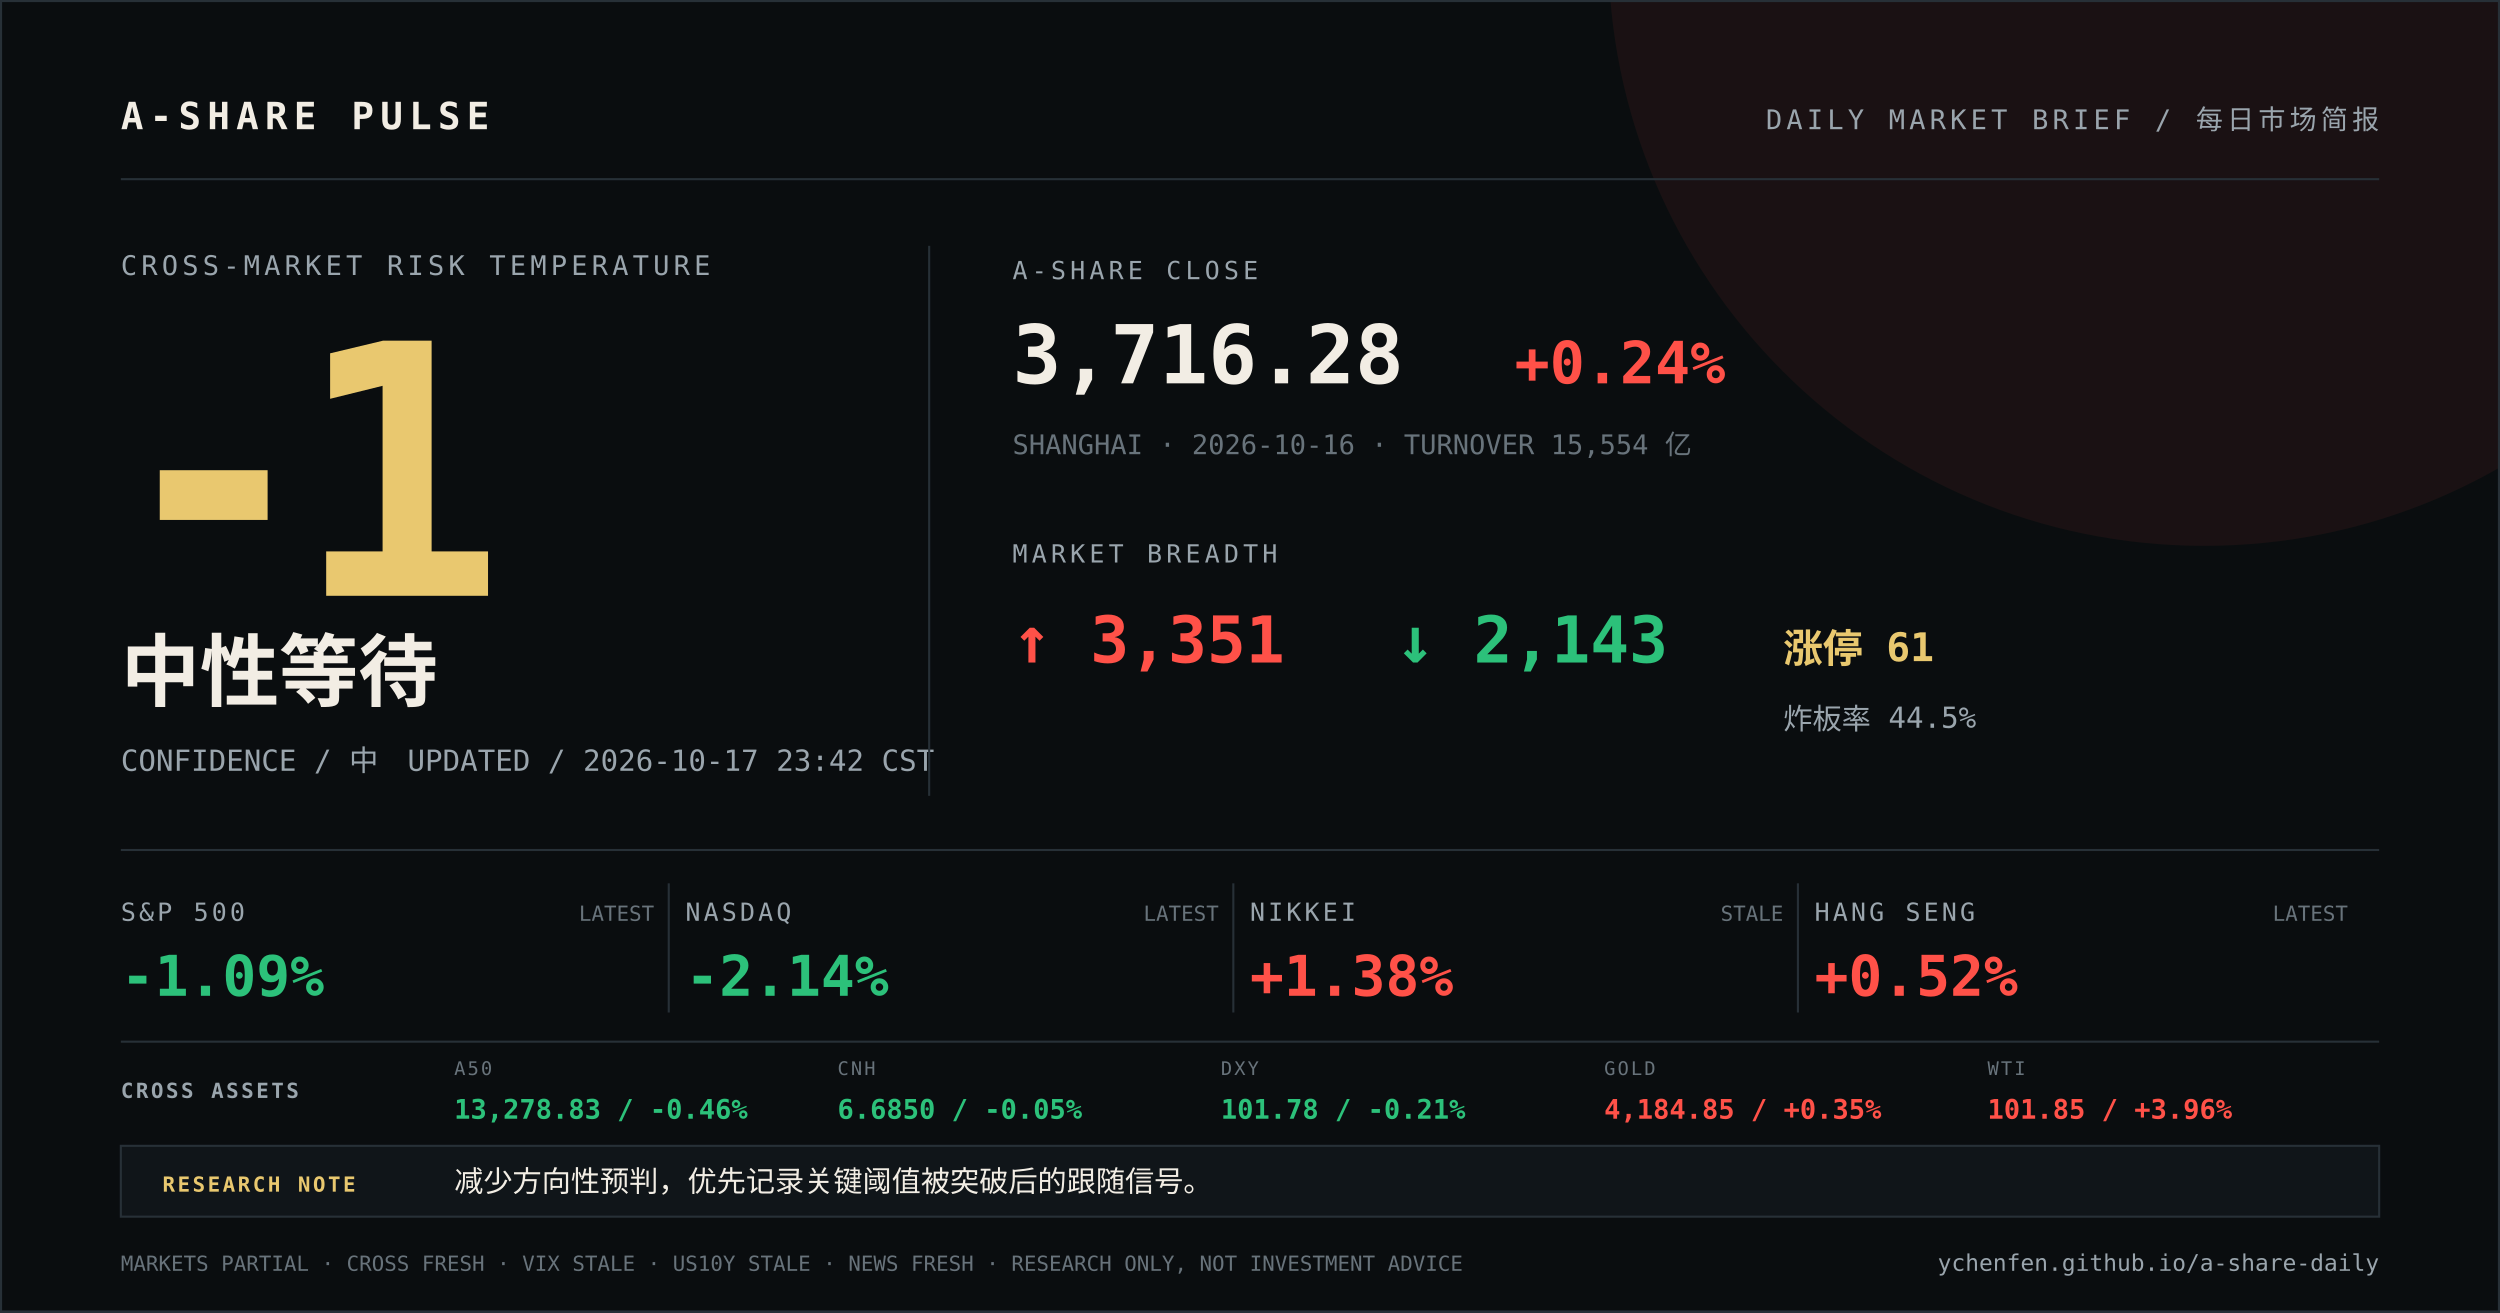
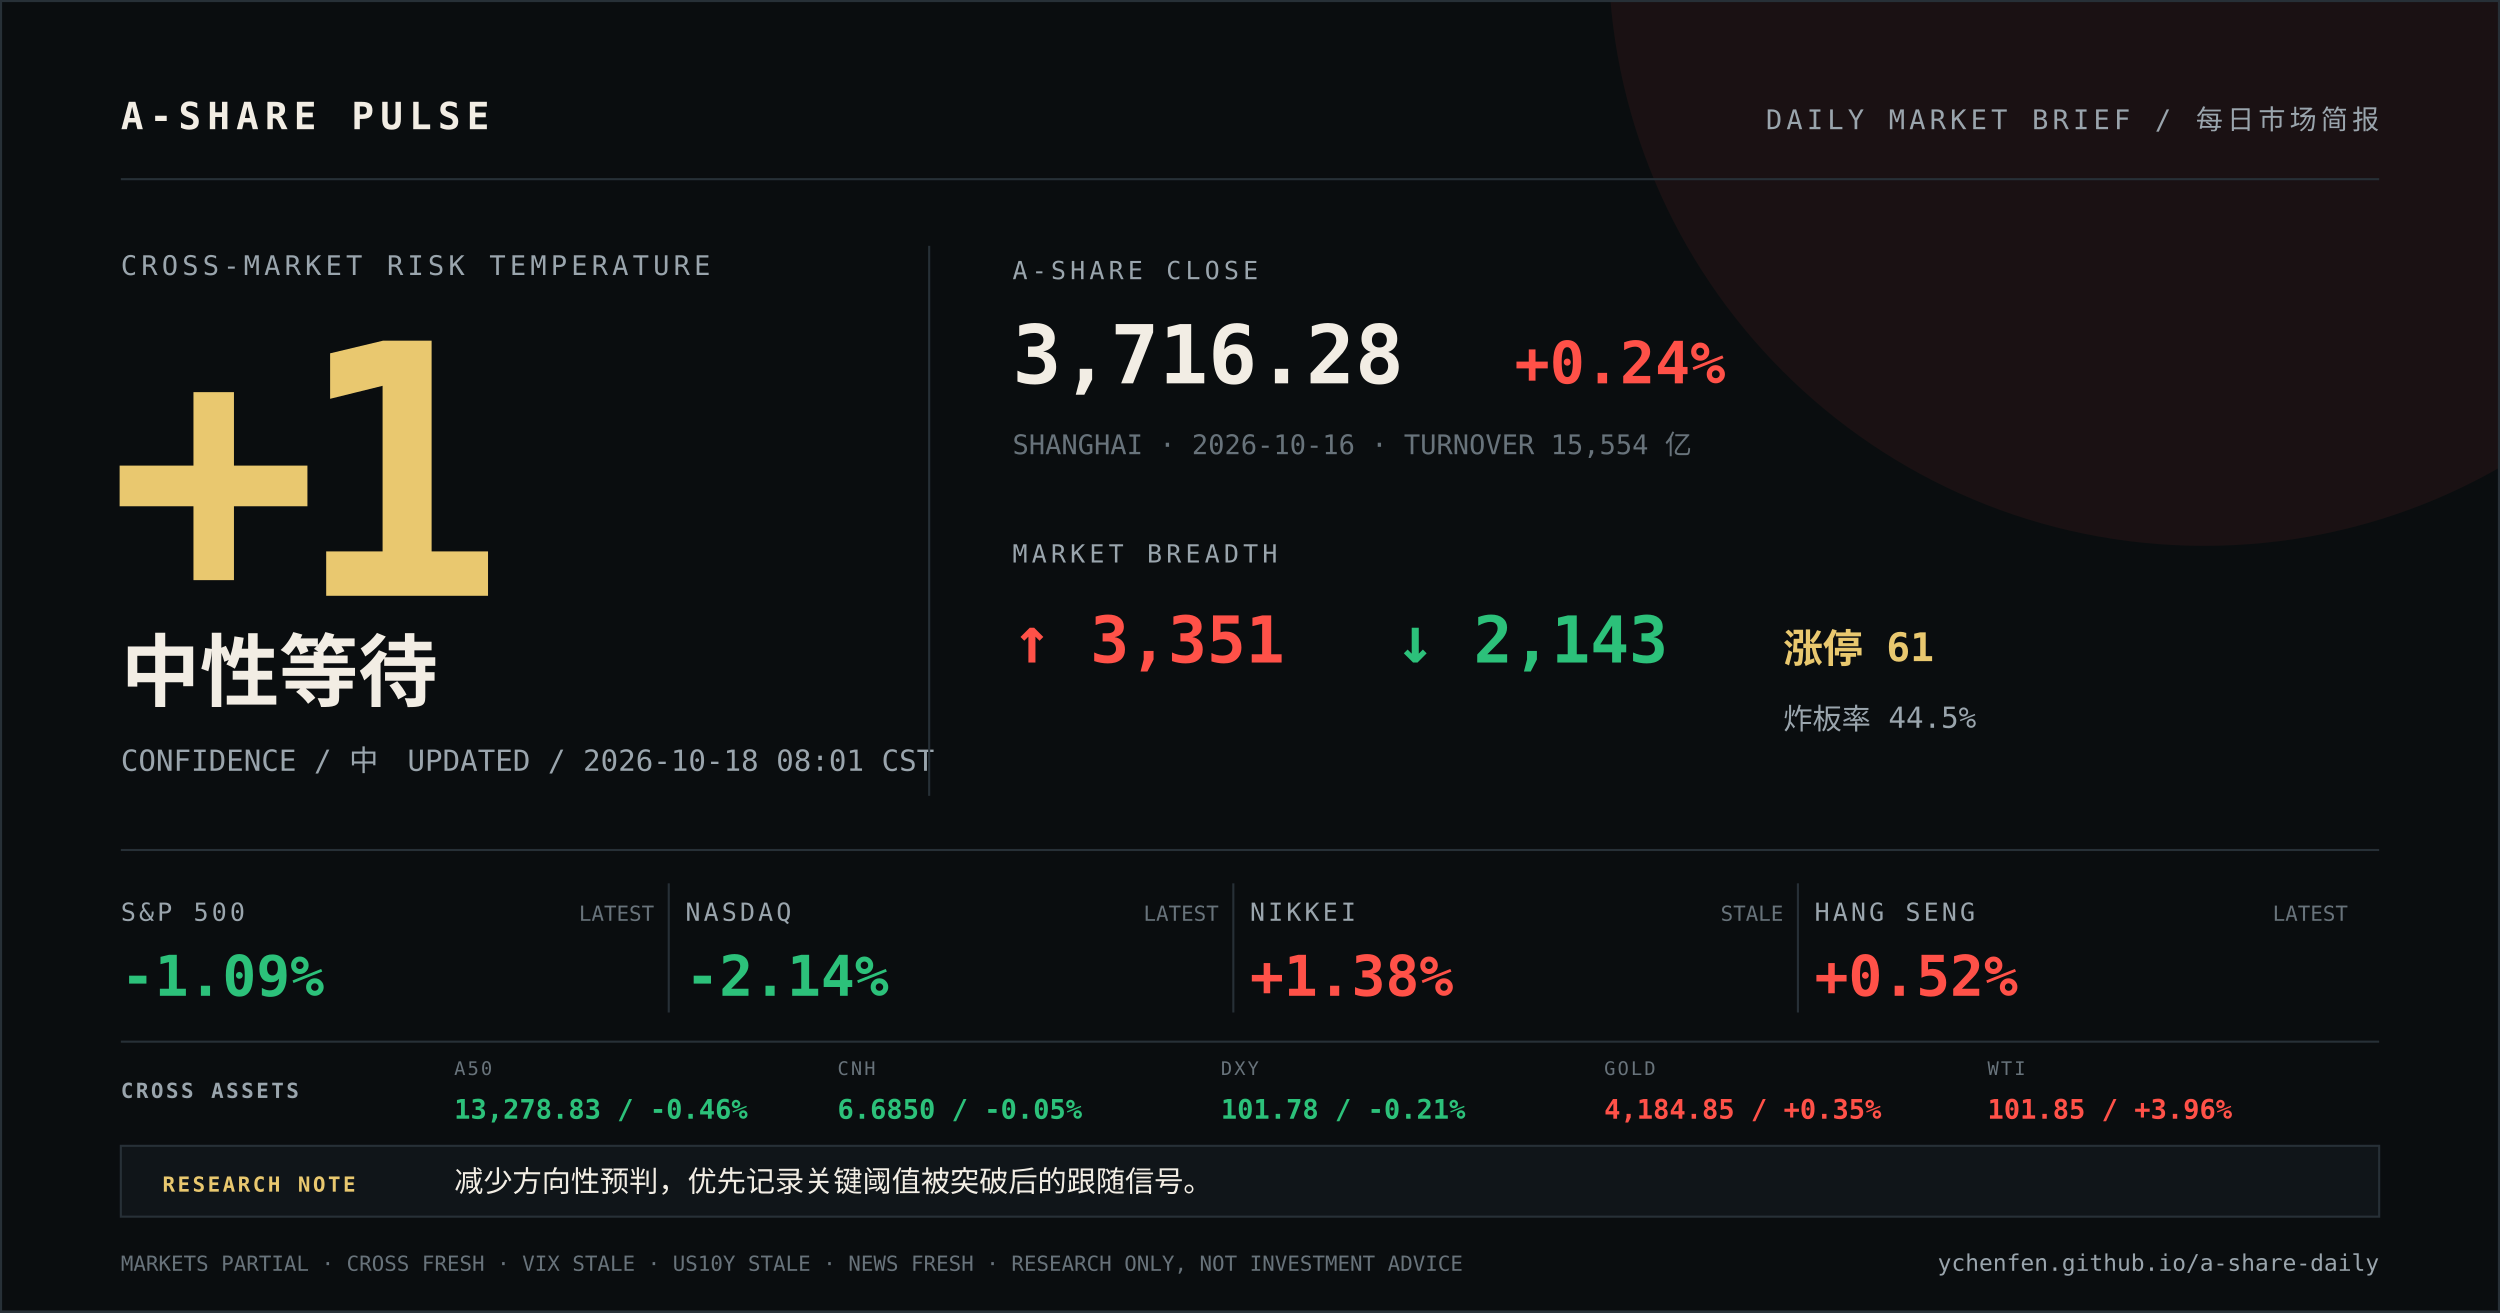
<svg xmlns="http://www.w3.org/2000/svg" width="1200" height="630" viewBox="0 0 1200 630">
  <rect width="1200" height="630" fill="#0a0d0f" />
  <circle cx="1058" cy="-24" r="286" fill="#ff5148" opacity="0.07" />
  <path d="M0 0H1200V630H0Z" fill="none" stroke="#273037" stroke-width="2" />
  <g font-family="DIN Alternate, SFMono-Regular, Menlo, monospace">
    <text x="58" y="62" fill="#f2ede4" font-size="18" font-weight="700" letter-spacing="3">A-SHARE PULSE</text>
    <text x="1142" y="62" fill="#9aa5ad" font-size="13" text-anchor="end" letter-spacing="2">DAILY MARKET BRIEF / 每日市场简报</text>
    <line x1="58" y1="86" x2="1142" y2="86" stroke="#273037" />
    <text x="58" y="132" fill="#9aa5ad" font-size="13" letter-spacing="2">CROSS-MARKET RISK TEMPERATURE</text>
-     <text x="52" y="286" fill="#e9c86f" font-size="168" font-weight="800" letter-spacing="-12">-1</text>
+     <text x="52" y="286" fill="#e9c86f" font-size="168" font-weight="800" letter-spacing="-12">+1</text>
    <text x="58" y="336" fill="#f2ede4" font-size="38" font-weight="700">中性等待</text>
-     <text x="58" y="370" fill="#9aa5ad" font-size="14">CONFIDENCE / 中　UPDATED / 2026-10-17 23:42 CST</text>
+     <text x="58" y="370" fill="#9aa5ad" font-size="14">CONFIDENCE / 中　UPDATED / 2026-10-18 08:01 CST</text>
    <line x1="446" y1="118" x2="446" y2="382" stroke="#273037" />
    <text x="486" y="134" fill="#9aa5ad" font-size="12" letter-spacing="2">A-SHARE CLOSE</text>
    <text x="486" y="184" fill="#f2ede4" font-size="39" font-weight="700">3,716.28</text>
    <text x="727" y="184" fill="#ff5148" font-size="28" font-weight="700">+0.24%</text>
    <text x="486" y="218" fill="#68737b" font-size="13">SHANGHAI · 2026-10-16 · TURNOVER 15,554 亿</text>
    <text x="486" y="270" fill="#9aa5ad" font-size="12" letter-spacing="2">MARKET BREADTH</text>
    <text x="486" y="318" fill="#ff5148" font-size="31" font-weight="700">↑ 3,351</text>
    <text x="670" y="318" fill="#2cc17a" font-size="31" font-weight="700">↓ 2,143</text>
    <text x="856" y="318" fill="#e9c86f" font-size="19" font-weight="700">涨停 61</text>
    <text x="856" y="350" fill="#9aa5ad" font-size="14">炸板率 44.5%</text>
    <line x1="58" y1="408" x2="1142" y2="408" stroke="#273037" />
    <text x="58" y="442" fill="#9aa5ad" font-size="12" letter-spacing="1.5">S&amp;P 500</text>
    <text x="58" y="478" fill="#2cc17a" font-size="27" font-weight="700">-1.09%</text>
    <text x="314" y="442" fill="#68737b" font-size="10" text-anchor="end">LATEST</text>
    <line x1="321" y1="424" x2="321" y2="486" stroke="#273037" />
    <text x="329" y="442" fill="#9aa5ad" font-size="12" letter-spacing="1.5">NASDAQ</text>
    <text x="329" y="478" fill="#2cc17a" font-size="27" font-weight="700">-2.14%</text>
    <text x="585" y="442" fill="#68737b" font-size="10" text-anchor="end">LATEST</text>
    <line x1="592" y1="424" x2="592" y2="486" stroke="#273037" />
    <text x="600" y="442" fill="#9aa5ad" font-size="12" letter-spacing="1.5">NIKKEI</text>
    <text x="600" y="478" fill="#ff5148" font-size="27" font-weight="700">+1.38%</text>
    <text x="856" y="442" fill="#68737b" font-size="10" text-anchor="end">STALE</text>
    <line x1="863" y1="424" x2="863" y2="486" stroke="#273037" />
    <text x="871" y="442" fill="#9aa5ad" font-size="12" letter-spacing="1.5">HANG SENG</text>
    <text x="871" y="478" fill="#ff5148" font-size="27" font-weight="700">+0.52%</text>
    <text x="1127" y="442" fill="#68737b" font-size="10" text-anchor="end">LATEST</text>
    <line x1="58" y1="500" x2="1142" y2="500" stroke="#273037" />
    <text x="58" y="527" fill="#9aa5ad" font-size="10" font-weight="700" letter-spacing="1.2">CROSS ASSETS</text>
    <text x="218" y="516" fill="#68737b" font-size="9" letter-spacing="1">A50</text>
    <text x="218" y="537" fill="#2cc17a" font-size="13" font-weight="700">13,278.83 / -0.46%</text>
    <text x="402" y="516" fill="#68737b" font-size="9" letter-spacing="1">CNH</text>
    <text x="402" y="537" fill="#2cc17a" font-size="13" font-weight="700">6.6850 / -0.05%</text>
    <text x="586" y="516" fill="#68737b" font-size="9" letter-spacing="1">DXY</text>
    <text x="586" y="537" fill="#2cc17a" font-size="13" font-weight="700">101.78 / -0.21%</text>
    <text x="770" y="516" fill="#68737b" font-size="9" letter-spacing="1">GOLD</text>
    <text x="770" y="537" fill="#ff5148" font-size="13" font-weight="700">4,184.85 / +0.35%</text>
    <text x="954" y="516" fill="#68737b" font-size="9" letter-spacing="1">WTI</text>
    <text x="954" y="537" fill="#ff5148" font-size="13" font-weight="700">101.85 / +3.96%</text>
    <rect x="58" y="550" width="1084" height="34" fill="#101519" stroke="#273037" />
    <text x="78" y="572" fill="#e9c86f" font-size="10" font-weight="700" letter-spacing="1.2">RESEARCH NOTE</text>
    <text x="218" y="572" fill="#f2ede4" font-size="14">减少方向性预判，优先记录关键阈值被突破后的跟随信号。</text>
    <text x="58" y="610" fill="#68737b" font-size="10">MARKETS PARTIAL · CROSS FRESH · VIX STALE · US10Y STALE · NEWS FRESH · RESEARCH ONLY, NOT INVESTMENT ADVICE</text>
    <text x="1142" y="610" fill="#9aa5ad" font-size="11" text-anchor="end">ychenfen.github.io/a-share-daily</text>
  </g>
</svg>
